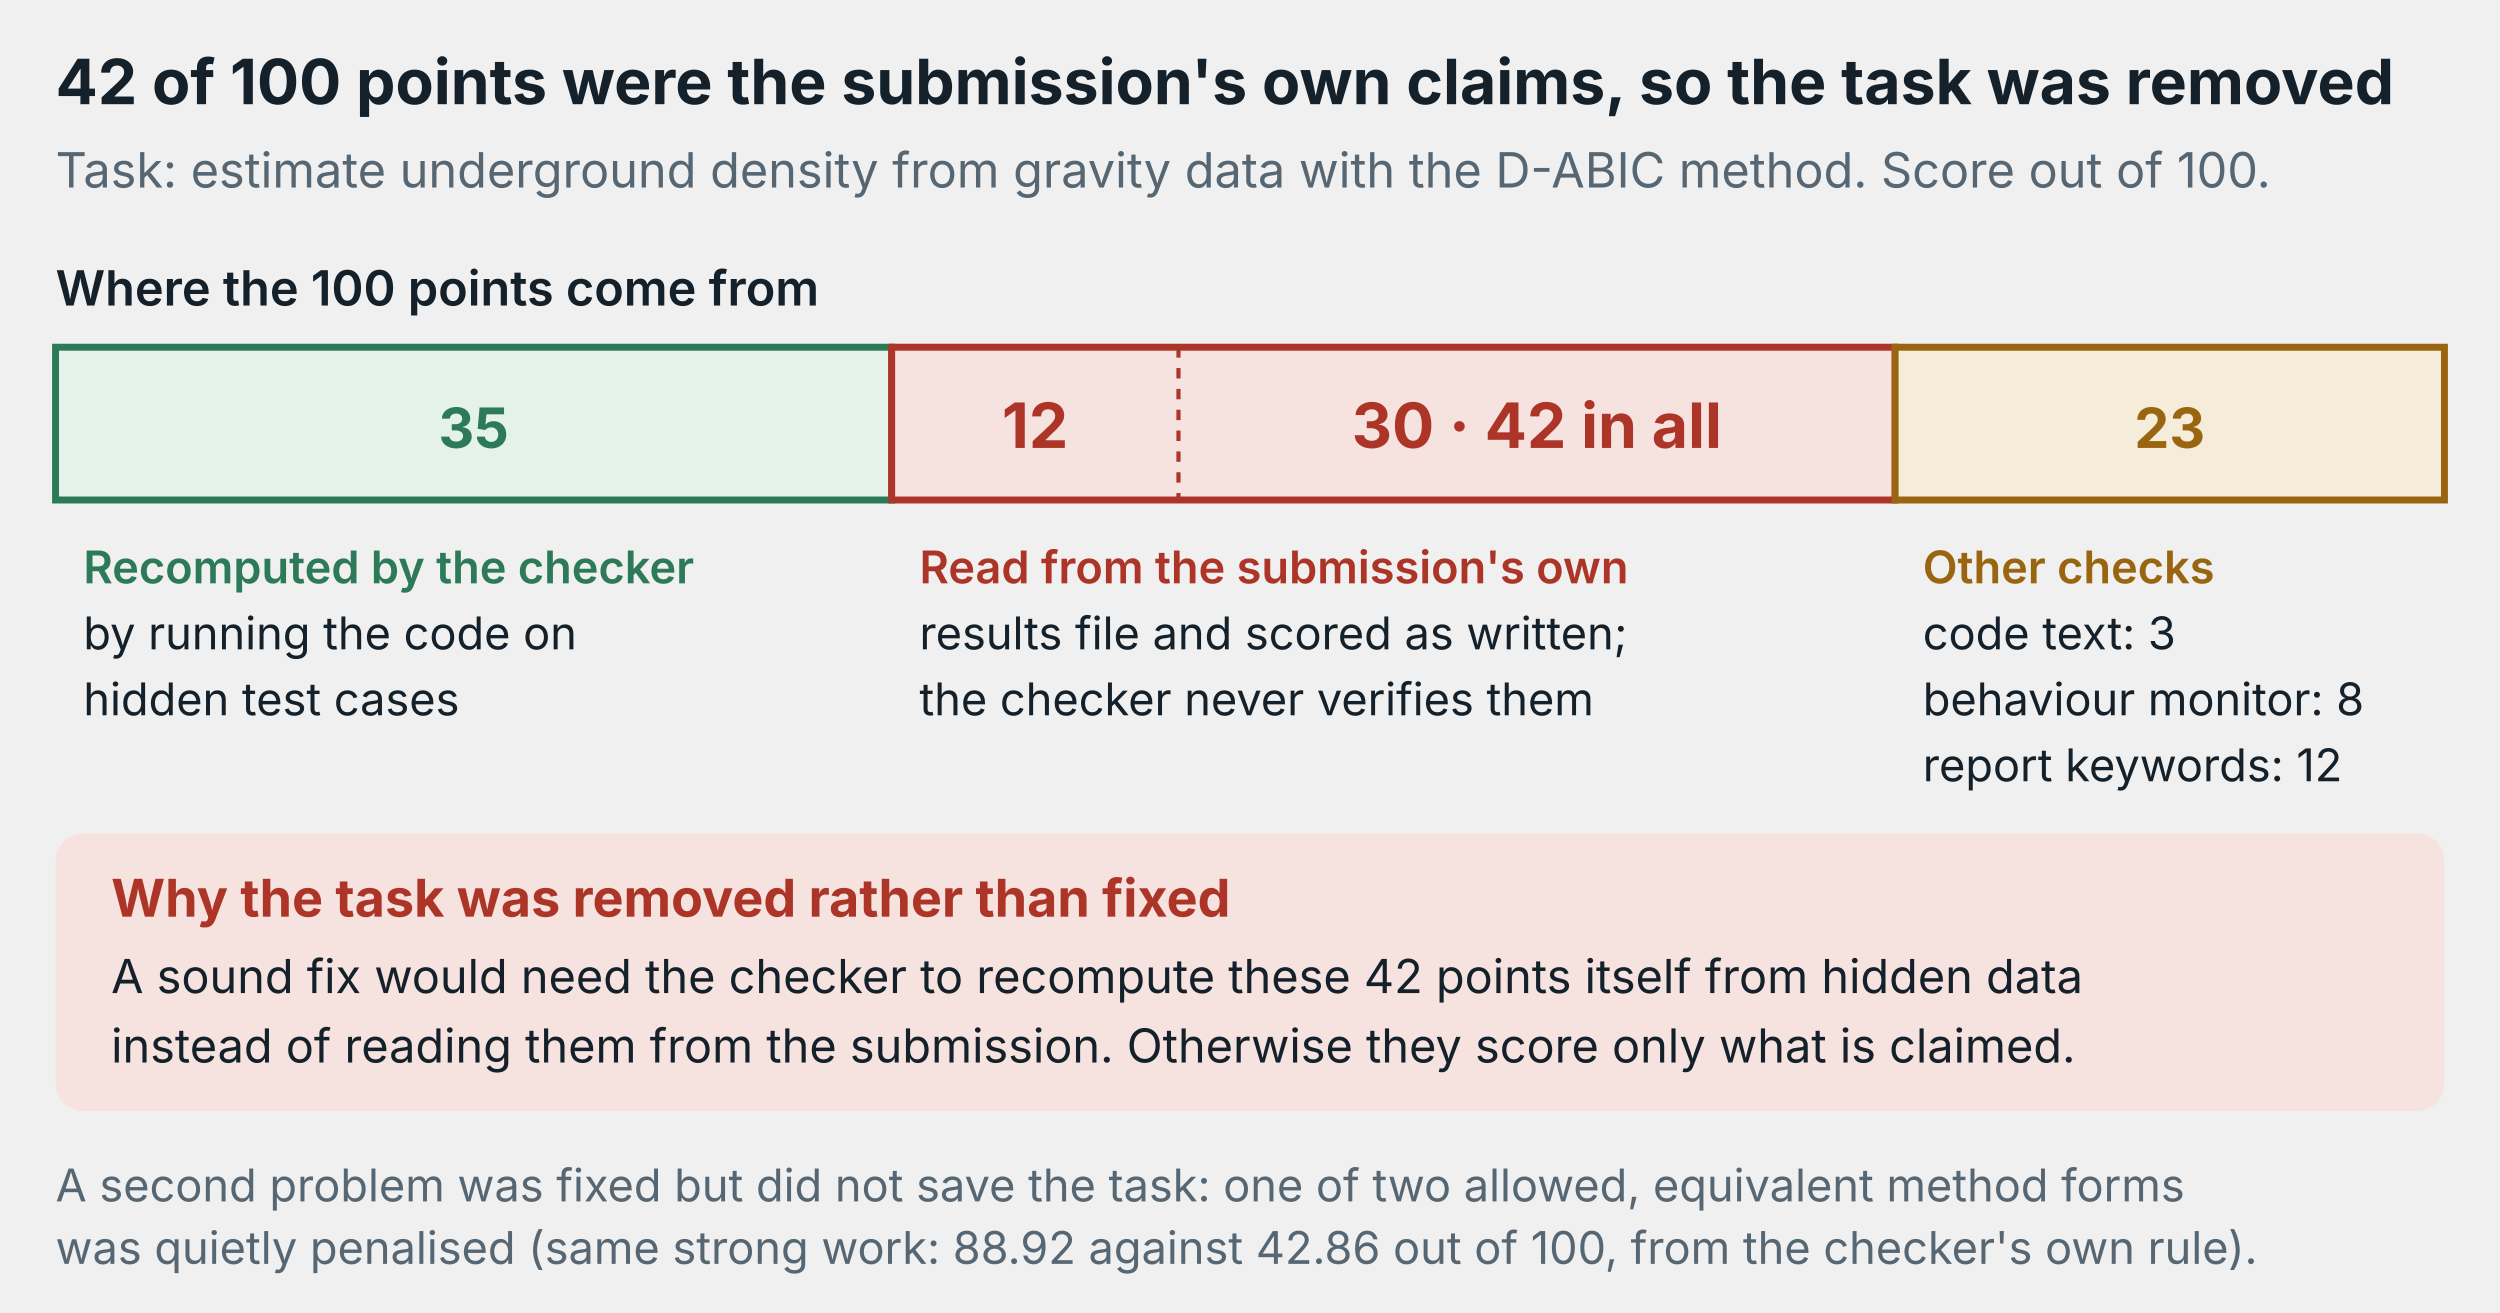
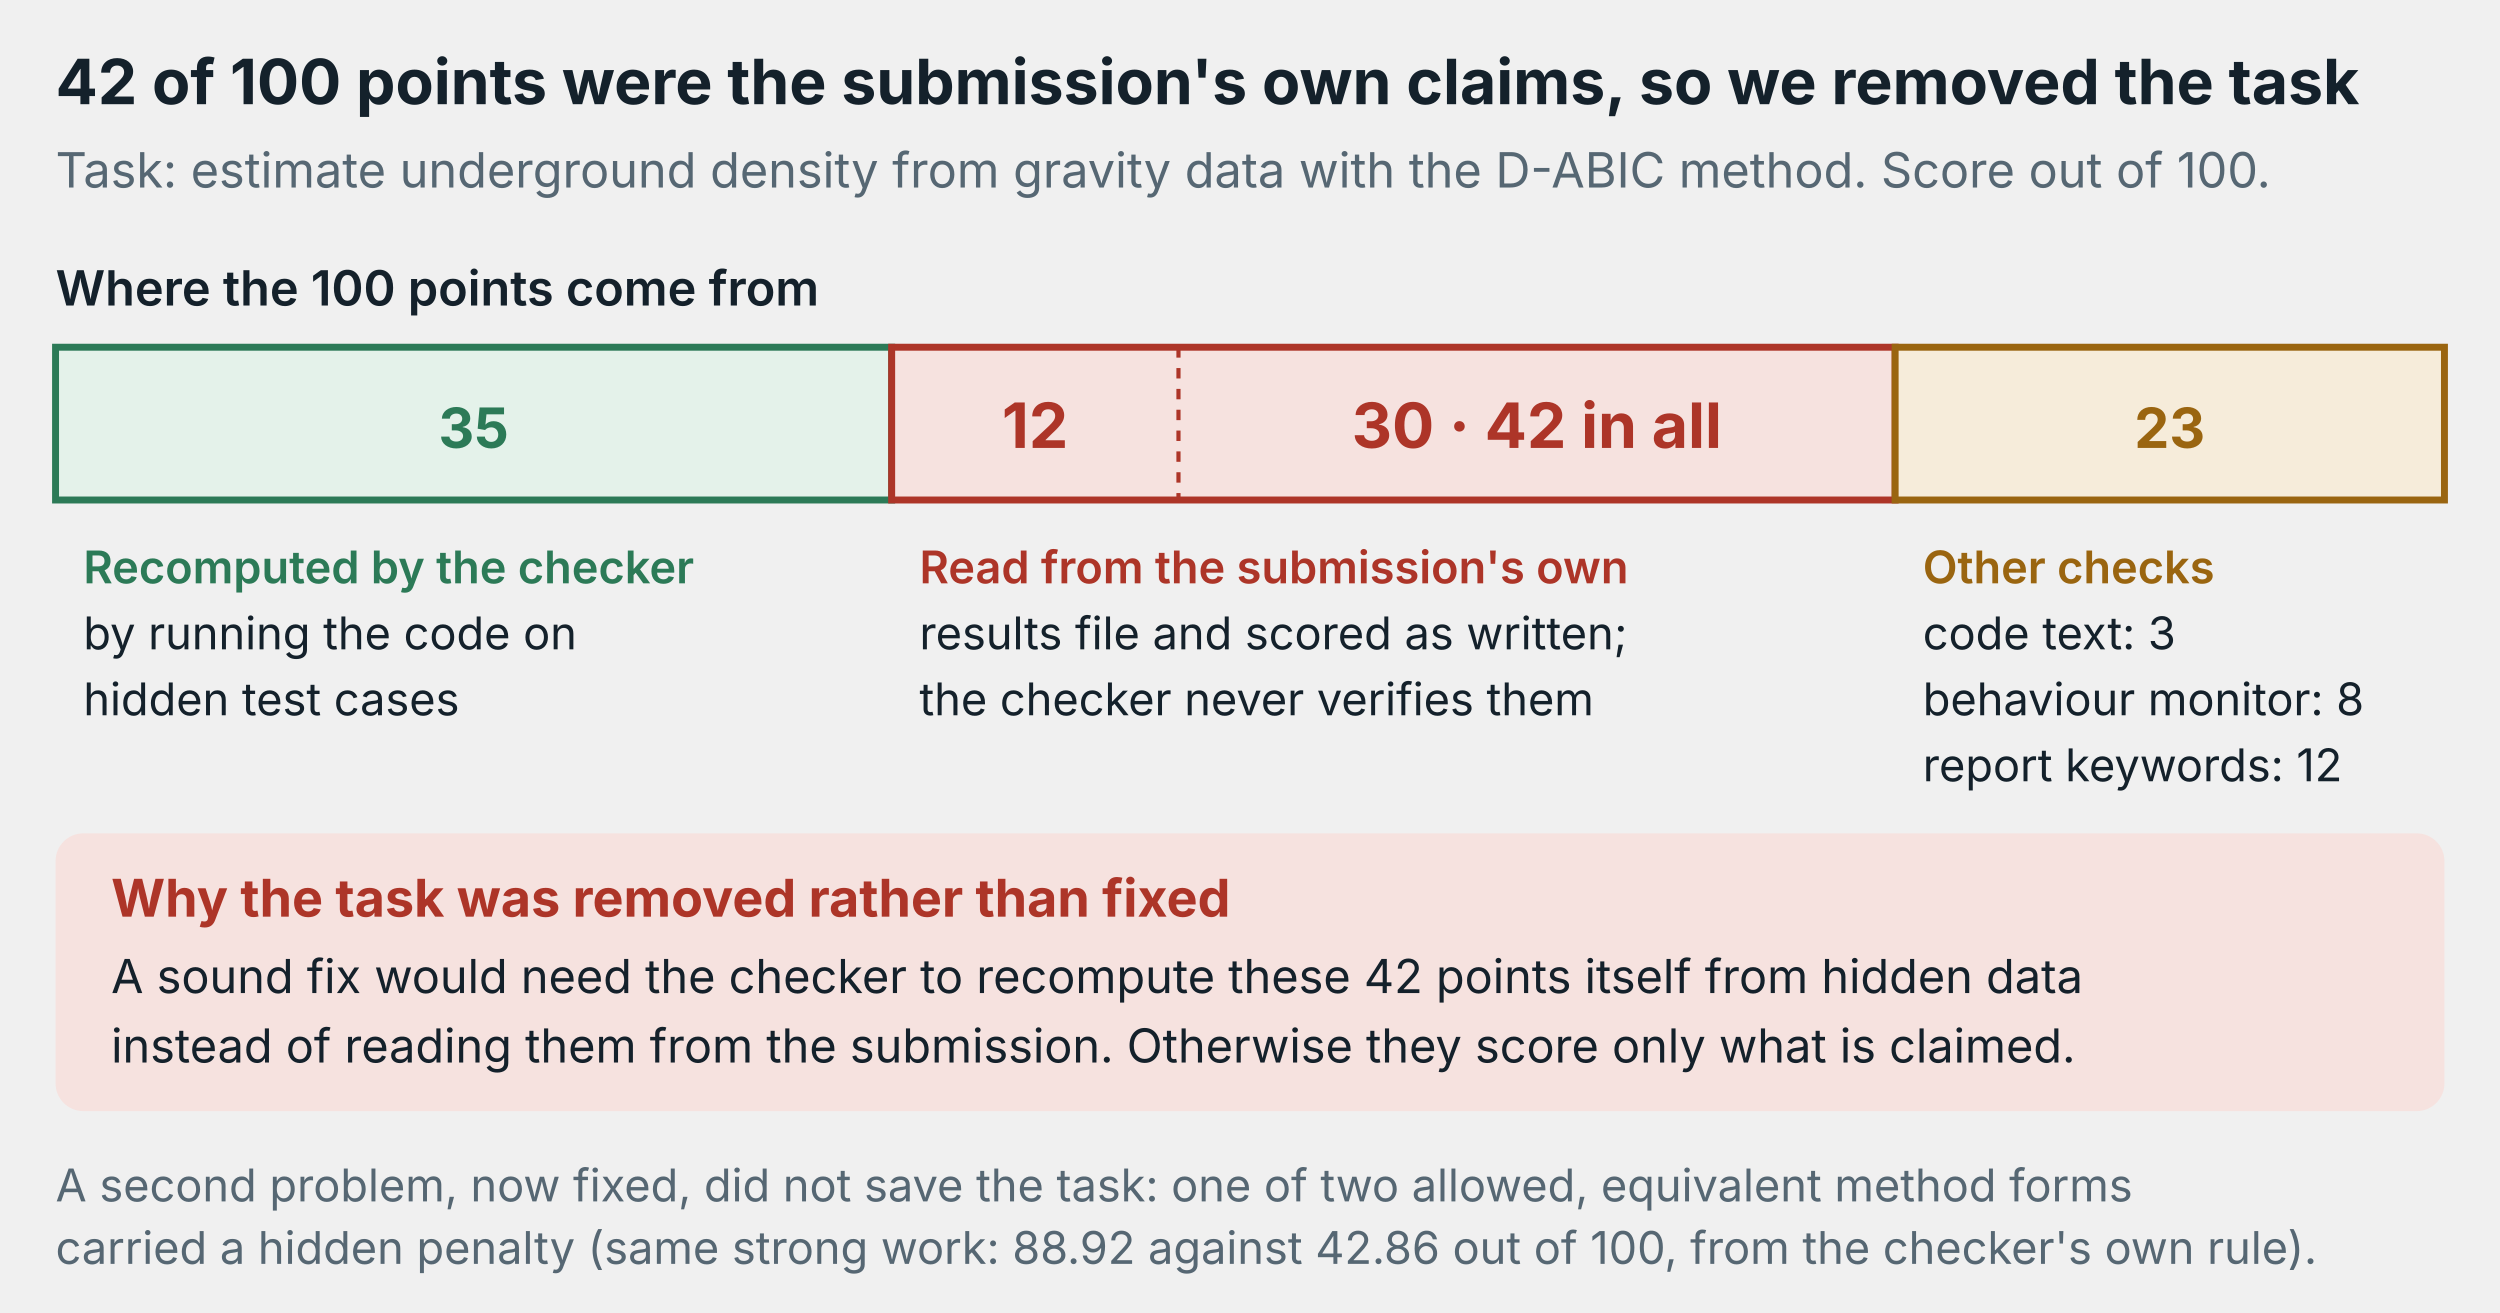
<svg xmlns="http://www.w3.org/2000/svg" viewBox="0 0 720 378" role="img">
  <style>
  .ink{fill:#14212b} .muted{fill:#566773} .rule{stroke:#d3dbe0} .bg{fill:#ffffff}
  .good{fill:#2c7a57} .bad{fill:#ad3528} .warn{fill:#9a6510} .acc{fill:#0f5c78}
  .goodS{stroke:#2c7a57} .badS{stroke:#ad3528} .accS{stroke:#0f5c78} .inkS{stroke:#14212b} .warnS{stroke:#9a6510} .mutedS{stroke:#566773}
  .goodBg{fill:#e4f2ea} .badBg{fill:#f6e2df} .warnBg{fill:#f6ecda} .accBg{fill:#e3eff4}
  text{font-family:"IBM Plex Sans",system-ui,-apple-system,"Segoe UI",sans-serif}
  .mono{font-family:"IBM Plex Mono",ui-monospace,"SFMono-Regular",Menlo,Consolas,monospace}
  @media (prefers-color-scheme: dark){
    .ink{fill:#e2e9ed} .muted{fill:#95a6b1} .rule{stroke:#2a3843} .bg{fill:#152029}
    .good{fill:#6cc79a} .bad{fill:#f08a7c} .warn{fill:#e0a64a} .acc{fill:#6cb6d3}
    .goodS{stroke:#6cc79a} .badS{stroke:#f08a7c} .accS{stroke:#6cb6d3} .inkS{stroke:#e2e9ed} .warnS{stroke:#e0a64a} .mutedS{stroke:#95a6b1}
    .goodBg{fill:#15302a} .badBg{fill:#3a1f1c} .warnBg{fill:#352a16} .accBg{fill:#16303c}
  }
</style>
-   <text x="16" y="30" class="ink" font-size="18" text-anchor="start" font-weight="700">42 of 100 points were the submission's own claims, so the task was removed</text>
+   <text x="16" y="30" class="ink" font-size="18" text-anchor="start" font-weight="700">42 of 100 points were the submission's own claims, so we removed the task</text>
  <text x="16" y="54" class="muted" font-size="14" text-anchor="start">Task: estimate underground density from gravity data with the D-ABIC method. Score out of 100.</text>
  <text x="16" y="88" class="ink" font-size="14" text-anchor="start" font-weight="600">Where the 100 points come from</text>
  <rect x="16.0" y="100" width="240.8" height="44" class="goodBg" />
  <rect x="16.0" y="100" width="240.8" height="44" fill="none" class="goodS" stroke-width="2" />
  <text x="136.4" y="129" class="good" font-size="16" text-anchor="middle" font-weight="700">35</text>
  <text x="24" y="168" class="good" font-size="13" text-anchor="start" font-weight="600">Recomputed by the checker</text>
  <text x="24" y="187" class="ink" font-size="13" text-anchor="start">by running the code on</text>
  <text x="24" y="206" class="ink" font-size="13" text-anchor="start">hidden test cases</text>
  <rect x="256.8" y="100" width="289.0" height="44" class="badBg" />
  <rect x="256.8" y="100" width="289.0" height="44" fill="none" class="badS" stroke-width="2" />
  <text x="298.1" y="129" class="bad" font-size="18" text-anchor="middle" font-weight="700">12</text>
  <text x="442.6" y="129" class="bad" font-size="18" text-anchor="middle" font-weight="700">30 · 42 in all</text>
  <line x1="339.4" y1="100" x2="339.4" y2="144" class="badS" stroke-width="1.2" stroke-dasharray="3 3" />
  <text x="264.8" y="168" class="bad" font-size="13" text-anchor="start" font-weight="600">Read from the submission's own</text>
  <text x="264.8" y="187" class="ink" font-size="13" text-anchor="start">results file and scored as written;</text>
  <text x="264.8" y="206" class="ink" font-size="13" text-anchor="start">the checker never verifies them</text>
  <rect x="545.8" y="100" width="158.2" height="44" class="warnBg" />
  <rect x="545.8" y="100" width="158.2" height="44" fill="none" class="warnS" stroke-width="2" />
  <text x="624.88" y="129" class="warn" font-size="16" text-anchor="middle" font-weight="700">23</text>
  <text x="553.76" y="168" class="warn" font-size="13" text-anchor="start" font-weight="600">Other checks</text>
  <text x="553.76" y="187" class="ink" font-size="13" text-anchor="start">code text: 3</text>
  <text x="553.76" y="206" class="ink" font-size="13" text-anchor="start">behaviour monitor: 8</text>
  <text x="553.76" y="225" class="ink" font-size="13" text-anchor="start">report keywords: 12</text>
  <rect x="16" y="240" width="688" height="80" rx="8" class="badBg" />
  <text x="32" y="264" class="bad" font-size="15" text-anchor="start" font-weight="700">Why the task was removed rather than fixed</text>
  <text x="32" y="286" class="ink" font-size="13.5" text-anchor="start">A sound fix would need the checker to recompute these 42 points itself from hidden data</text>
  <text x="32" y="306" class="ink" font-size="13.5" text-anchor="start">instead of reading them from the submission. Otherwise they score only what is claimed.</text>
-   <text x="16" y="346" class="muted" font-size="13" text-anchor="start">A second problem was fixed but did not save the task: one of two allowed, equivalent method forms</text>
-   <text x="16" y="364" class="muted" font-size="13" text-anchor="start">was quietly penalised (same strong work: 88.92 against 42.86 out of 100, from the checker's own rule).</text>
+   <text x="16" y="346" class="muted" font-size="13" text-anchor="start">A second problem, now fixed, did not save the task: one of two allowed, equivalent method forms</text>
+   <text x="16" y="364" class="muted" font-size="13" text-anchor="start">carried a hidden penalty (same strong work: 88.92 against 42.86 out of 100, from the checker's own rule).</text>
</svg>
